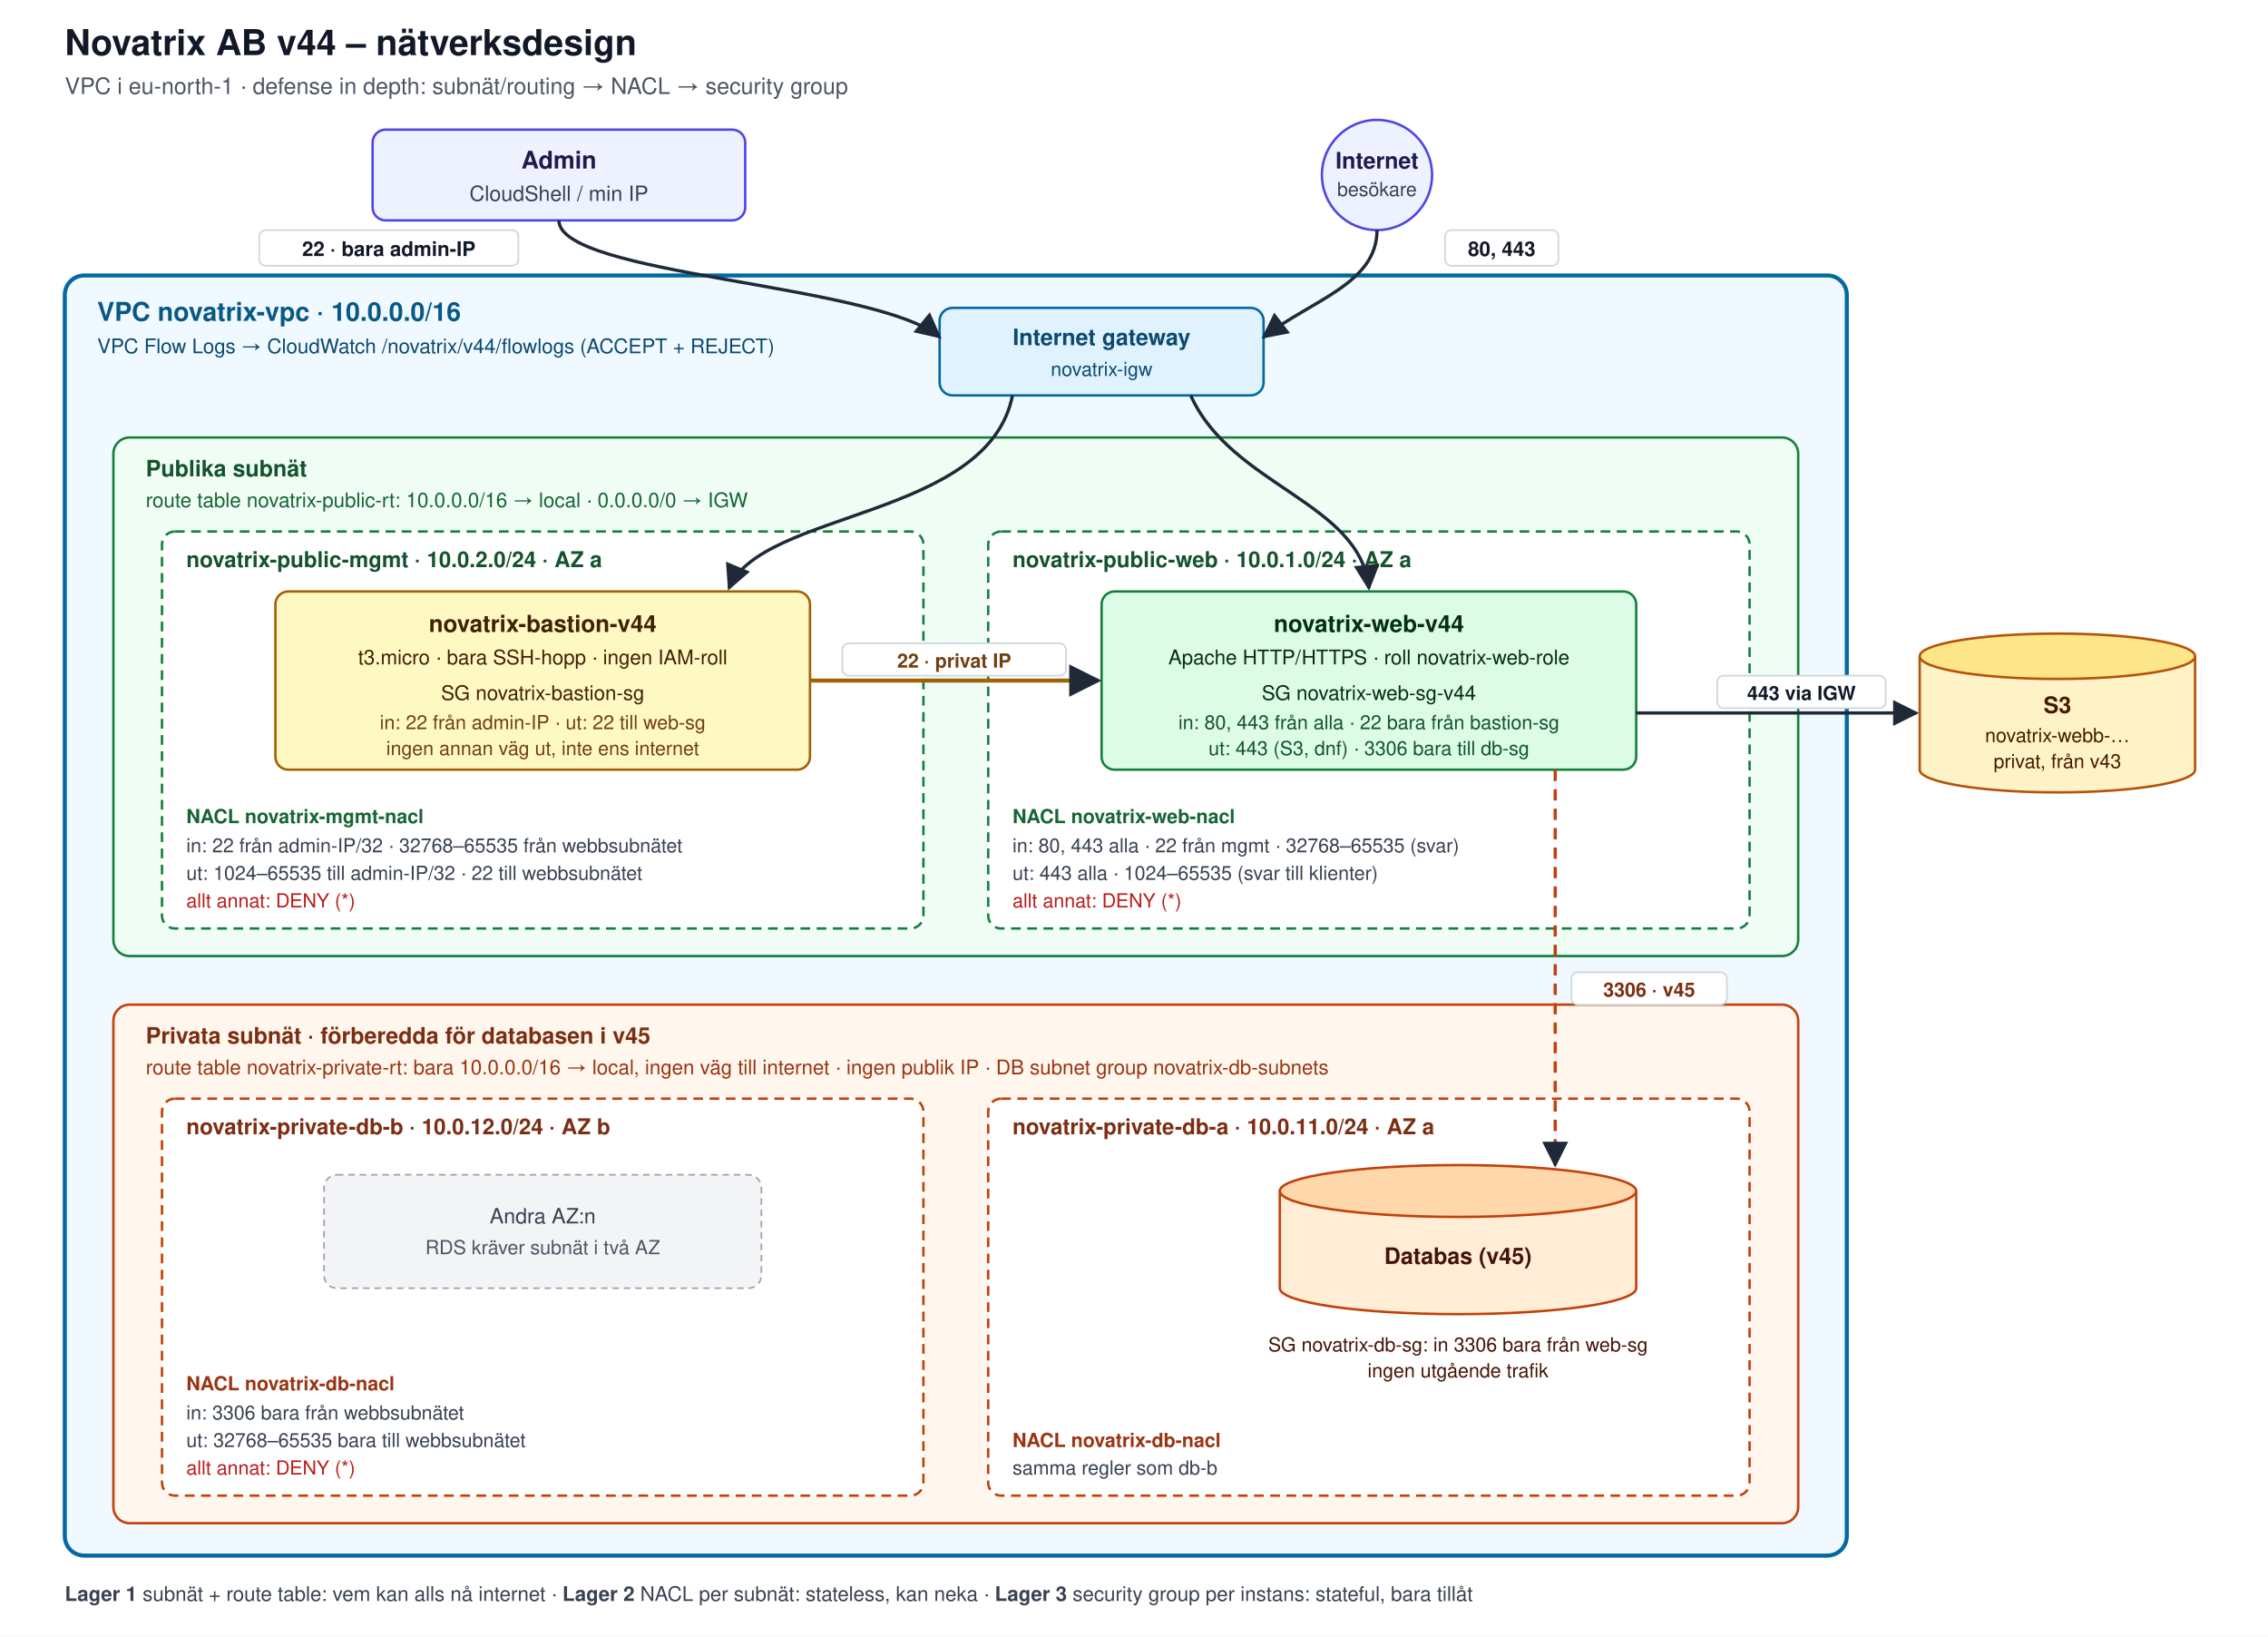
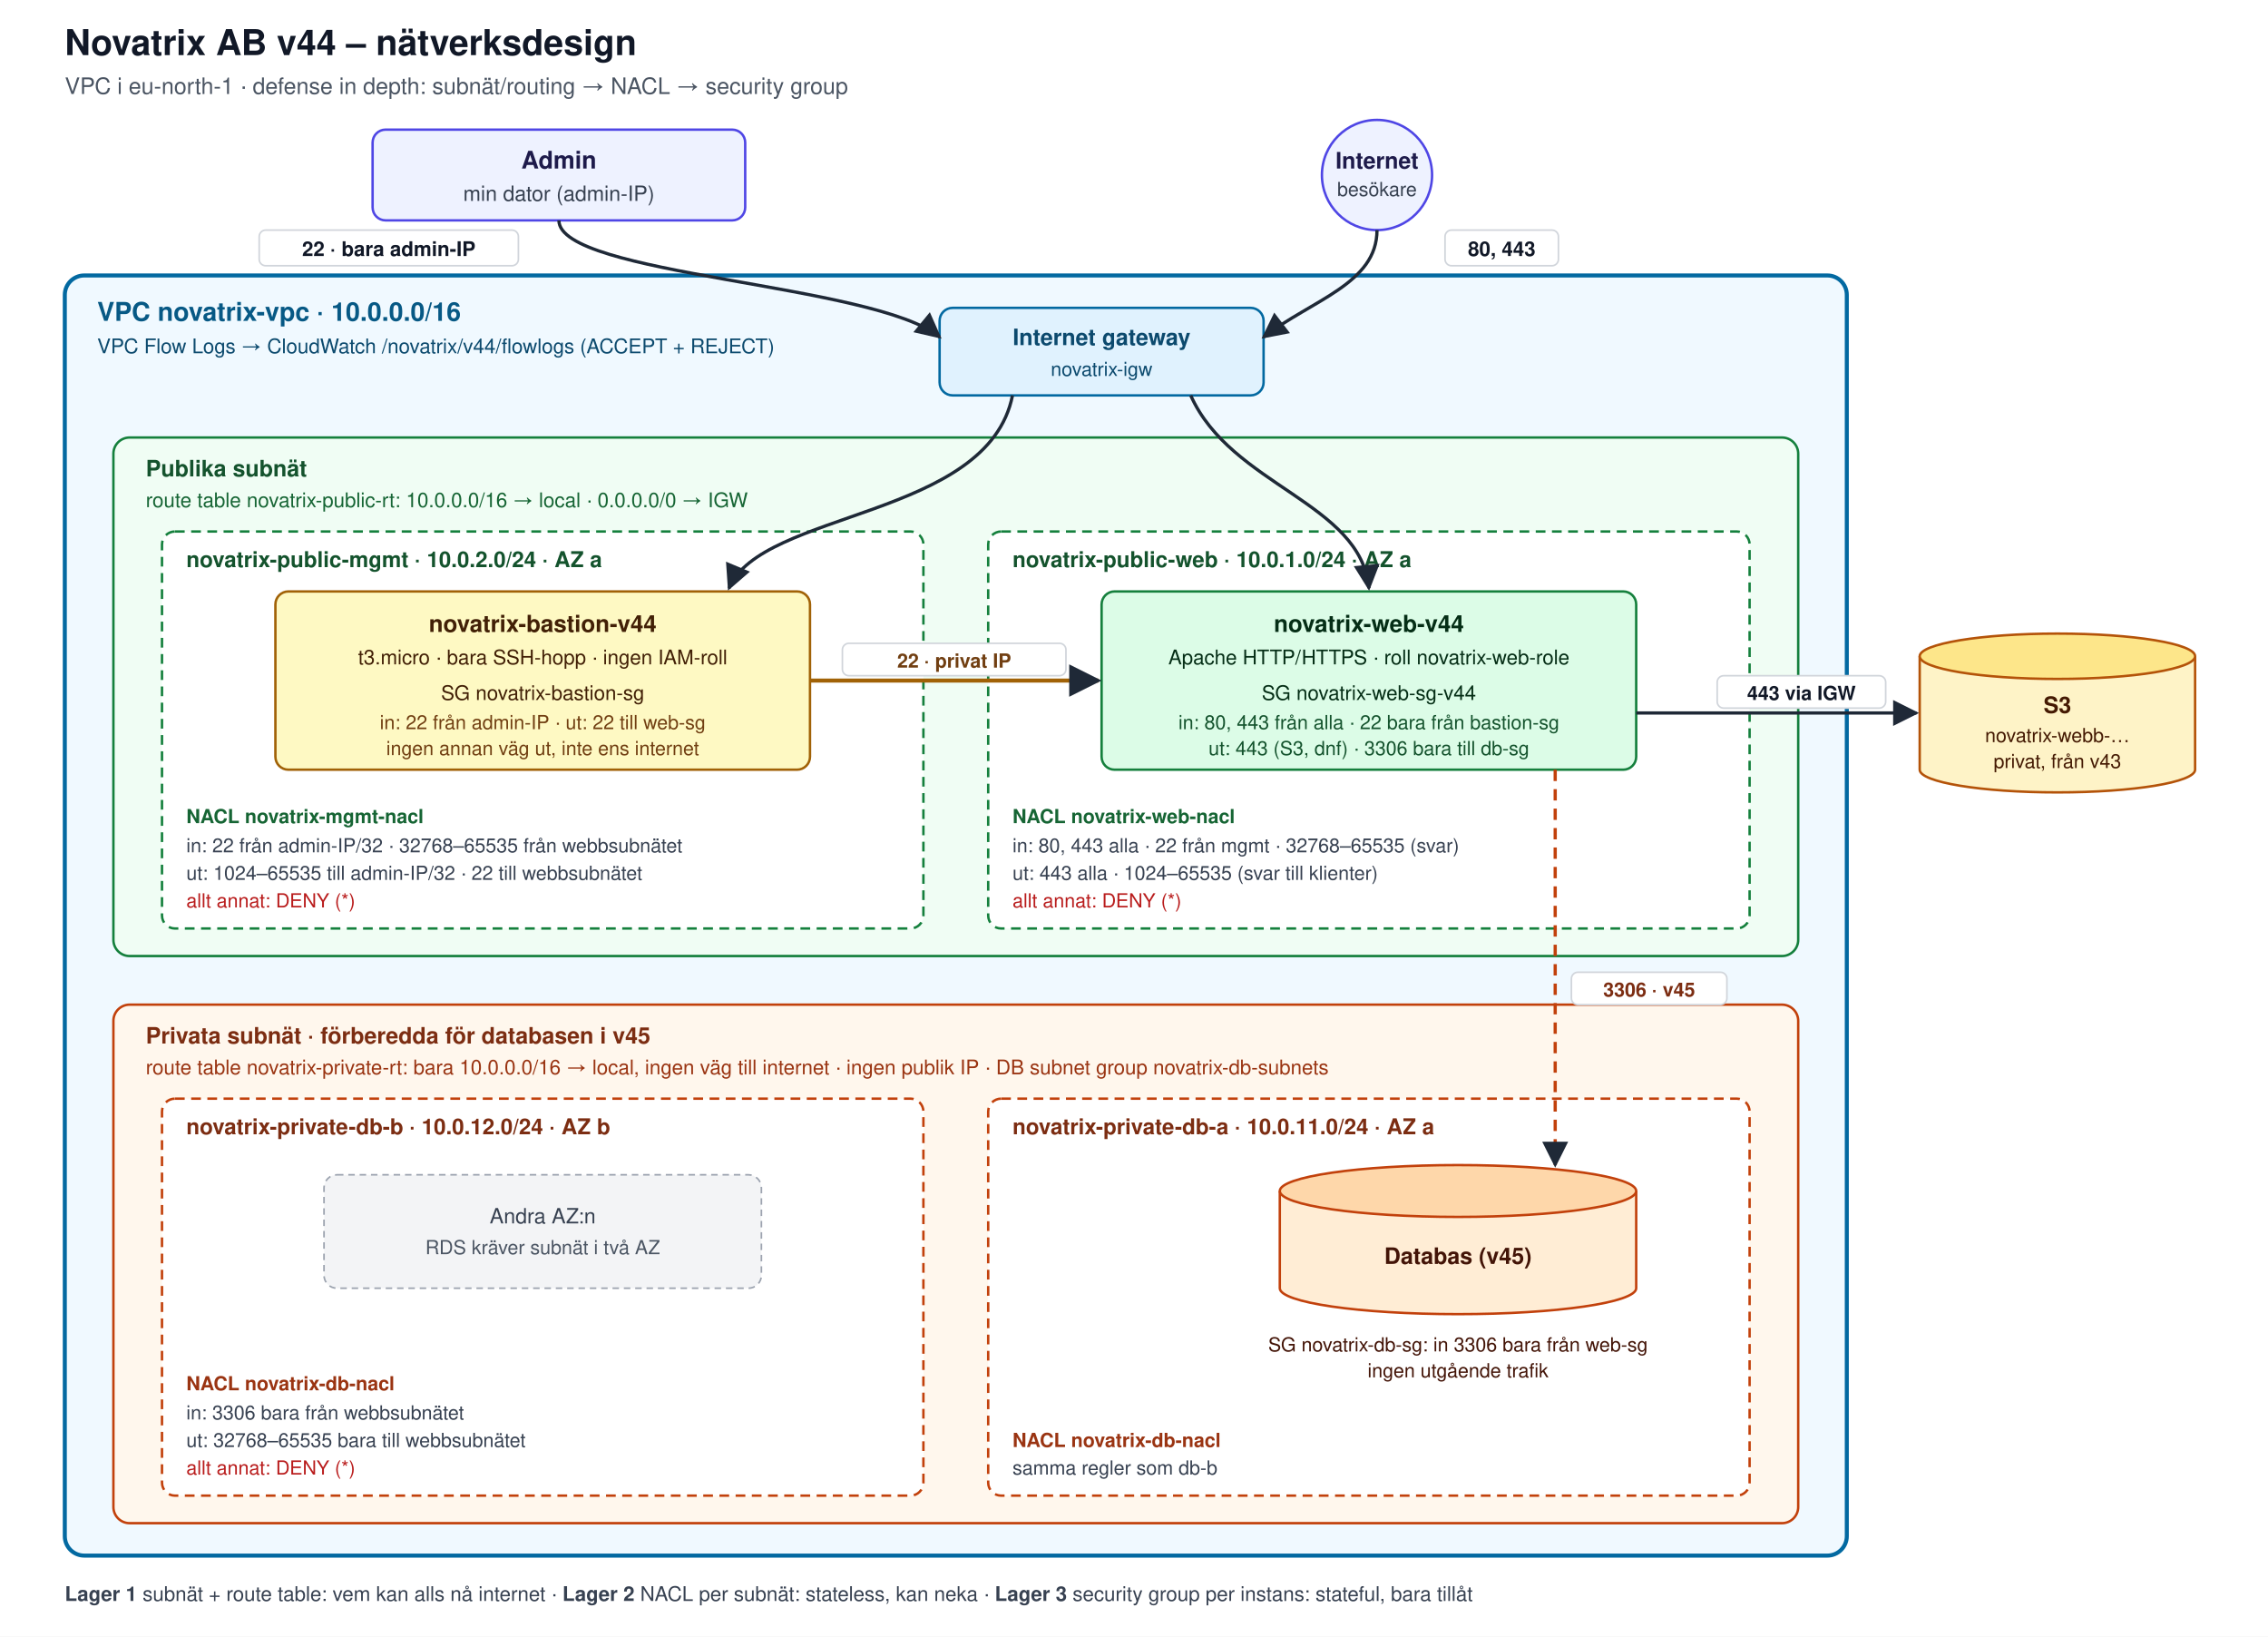
<svg xmlns="http://www.w3.org/2000/svg" viewBox="0 0 1400 1010" width="1400" height="1010" font-family="Segoe UI, Helvetica, Arial, sans-serif">
  <defs>
    <marker id="pil" viewBox="0 0 10 10" refX="9" refY="5" markerWidth="8" markerHeight="8" orient="auto-start-reverse">
      <path d="M0,0 L10,5 L0,10 z" fill="#1f2937" />
    </marker>
    <marker id="pilgra" viewBox="0 0 10 10" refX="9" refY="5" markerWidth="8" markerHeight="8" orient="auto">
      <path d="M0,0 L10,5 L0,10 z" fill="#6b7280" />
    </marker>
  </defs>
  <rect width="1400" height="1010" fill="#ffffff" />
  <text x="40" y="34" font-size="22" font-weight="700" fill="#111827">Novatrix AB v44 – nätverksdesign</text>
  <text x="40" y="58" font-size="14" fill="#4b5563">VPC i eu-north-1 · defense in depth: subnät/routing → NACL → security group</text>
  <rect x="230" y="80" width="230" height="56" rx="8" fill="#eef2ff" stroke="#4f46e5" stroke-width="1.5" />
  <text x="345" y="104" font-size="15" font-weight="600" text-anchor="middle" fill="#1e1b4b">Admin</text>
-   <text x="345" y="124" font-size="13" text-anchor="middle" fill="#374151">CloudShell / min IP</text>
+   <text x="345" y="124" font-size="13" text-anchor="middle" fill="#374151">min dator (admin-IP)</text>
  <circle cx="850" cy="108" r="34" fill="#eef2ff" stroke="#4f46e5" stroke-width="1.5" />
  <text x="850" y="104" font-size="14" font-weight="600" text-anchor="middle" fill="#1e1b4b">Internet</text>
  <text x="850" y="121" font-size="12" text-anchor="middle" fill="#374151">besökare</text>
  <rect x="40" y="170" width="1100" height="790" rx="12" fill="#f0f9ff" stroke="#0369a1" stroke-width="2.5" />
  <text x="60" y="198" font-size="16" font-weight="700" fill="#075985">VPC novatrix-vpc · 10.0.0.0/16</text>
  <text x="60" y="218" font-size="12.5" fill="#0c4a6e">VPC Flow Logs → CloudWatch /novatrix/v44/flowlogs (ACCEPT + REJECT)</text>
  <rect x="580" y="190" width="200" height="54" rx="8" fill="#e0f2fe" stroke="#0369a1" stroke-width="1.5" />
  <text x="680" y="213" font-size="14" font-weight="600" text-anchor="middle" fill="#0c4a6e">Internet gateway</text>
  <text x="680" y="232" font-size="12" text-anchor="middle" fill="#0c4a6e">novatrix-igw</text>
  <rect x="70" y="270" width="1040" height="320" rx="10" fill="#f0fdf4" stroke="#15803d" stroke-width="1.5" />
  <text x="90" y="294" font-size="14" font-weight="700" fill="#14532d">Publika subnät</text>
  <text x="90" y="313" font-size="12.5" fill="#166534">route table novatrix-public-rt: 10.0.0.0/16 → local · 0.0.0.0/0 → IGW</text>
  <rect x="100" y="328" width="470" height="245" rx="8" fill="#ffffff" stroke="#15803d" stroke-dasharray="6 4" stroke-width="1.5" />
  <text x="115" y="350" font-size="13.5" font-weight="700" fill="#14532d">novatrix-public-mgmt · 10.0.2.0/24 · AZ a</text>
  <rect x="170" y="365" width="330" height="110" rx="8" fill="#fef9c3" stroke="#a16207" stroke-width="1.5" />
  <text x="335" y="390" font-size="14.5" font-weight="700" text-anchor="middle" fill="#422006">novatrix-bastion-v44</text>
  <text x="335" y="410" font-size="12.5" text-anchor="middle" fill="#422006">t3.micro · bara SSH-hopp · ingen IAM-roll</text>
  <text x="335" y="432" font-size="12.5" text-anchor="middle" fill="#422006">SG novatrix-bastion-sg</text>
  <text x="335" y="450" font-size="12" text-anchor="middle" fill="#713f12">in: 22 från admin-IP · ut: 22 till web-sg</text>
  <text x="335" y="466" font-size="12" text-anchor="middle" fill="#713f12">ingen annan väg ut, inte ens internet</text>
  <text x="115" y="508" font-size="12" font-weight="700" fill="#166534">NACL novatrix-mgmt-nacl</text>
  <text x="115" y="526" font-size="12" fill="#374151">in: 22 från admin-IP/32 · 32768–65535 från webbsubnätet</text>
  <text x="115" y="543" font-size="12" fill="#374151">ut: 1024–65535 till admin-IP/32 · 22 till webbsubnätet</text>
  <text x="115" y="560" font-size="12" fill="#b91c1c">allt annat: DENY (*)</text>
  <rect x="610" y="328" width="470" height="245" rx="8" fill="#ffffff" stroke="#15803d" stroke-dasharray="6 4" stroke-width="1.5" />
  <text x="625" y="350" font-size="13.5" font-weight="700" fill="#14532d">novatrix-public-web · 10.0.1.0/24 · AZ a</text>
  <rect x="680" y="365" width="330" height="110" rx="8" fill="#dcfce7" stroke="#15803d" stroke-width="1.5" />
  <text x="845" y="390" font-size="14.5" font-weight="700" text-anchor="middle" fill="#052e16">novatrix-web-v44</text>
  <text x="845" y="410" font-size="12.5" text-anchor="middle" fill="#052e16">Apache HTTP/HTTPS · roll novatrix-web-role</text>
  <text x="845" y="432" font-size="12.5" text-anchor="middle" fill="#052e16">SG novatrix-web-sg-v44</text>
  <text x="845" y="450" font-size="12" text-anchor="middle" fill="#14532d">in: 80, 443 från alla · 22 bara från bastion-sg</text>
  <text x="845" y="466" font-size="12" text-anchor="middle" fill="#14532d">ut: 443 (S3, dnf) · 3306 bara till db-sg</text>
  <text x="625" y="508" font-size="12" font-weight="700" fill="#166534">NACL novatrix-web-nacl</text>
  <text x="625" y="526" font-size="12" fill="#374151">in: 80, 443 alla · 22 från mgmt · 32768–65535 (svar)</text>
  <text x="625" y="543" font-size="12" fill="#374151">ut: 443 alla · 1024–65535 (svar till klienter)</text>
  <text x="625" y="560" font-size="12" fill="#b91c1c">allt annat: DENY (*)</text>
  <rect x="70" y="620" width="1040" height="320" rx="10" fill="#fff7ed" stroke="#c2410c" stroke-width="1.5" />
  <text x="90" y="644" font-size="14" font-weight="700" fill="#7c2d12">Privata subnät · förberedda för databasen i v45</text>
  <text x="90" y="663" font-size="12.5" fill="#9a3412">route table novatrix-private-rt: bara 10.0.0.0/16 → local, ingen väg till internet · ingen publik IP · DB subnet group novatrix-db-subnets</text>
  <rect x="100" y="678" width="470" height="245" rx="8" fill="#ffffff" stroke="#c2410c" stroke-dasharray="6 4" stroke-width="1.5" />
  <text x="115" y="700" font-size="13.5" font-weight="700" fill="#7c2d12">novatrix-private-db-b · 10.0.12.0/24 · AZ b</text>
  <rect x="200" y="725" width="270" height="70" rx="8" fill="#f3f4f6" stroke="#9ca3af" stroke-dasharray="4 3" />
  <text x="335" y="755" font-size="13" text-anchor="middle" fill="#374151">Andra AZ:n</text>
  <text x="335" y="774" font-size="12" text-anchor="middle" fill="#4b5563">RDS kräver subnät i två AZ</text>
  <text x="115" y="858" font-size="12" font-weight="700" fill="#9a3412">NACL novatrix-db-nacl</text>
  <text x="115" y="876" font-size="12" fill="#374151">in: 3306 bara från webbsubnätet</text>
  <text x="115" y="893" font-size="12" fill="#374151">ut: 32768–65535 bara till webbsubnätet</text>
  <text x="115" y="910" font-size="12" fill="#b91c1c">allt annat: DENY (*)</text>
  <rect x="610" y="678" width="470" height="245" rx="8" fill="#ffffff" stroke="#c2410c" stroke-dasharray="6 4" stroke-width="1.5" />
  <text x="625" y="700" font-size="13.5" font-weight="700" fill="#7c2d12">novatrix-private-db-a · 10.0.11.0/24 · AZ a</text>
  <path d="M790,735 v60 a110,16 0 0 0 220,0 v-60" fill="#ffedd5" stroke="#c2410c" stroke-width="1.5" />
  <ellipse cx="900" cy="735" rx="110" ry="16" fill="#fed7aa" stroke="#c2410c" stroke-width="1.5" />
  <text x="900" y="780" font-size="14" font-weight="700" text-anchor="middle" fill="#431407">Databas (v45)</text>
  <text x="900" y="834" font-size="12" text-anchor="middle" fill="#431407">SG novatrix-db-sg: in 3306 bara från web-sg</text>
  <text x="900" y="850" font-size="12" text-anchor="middle" fill="#431407">ingen utgående trafik</text>
  <text x="625" y="893" font-size="12" font-weight="700" fill="#9a3412">NACL novatrix-db-nacl</text>
  <text x="625" y="910" font-size="12" fill="#374151">samma regler som db-b</text>
  <path d="M1185,405 v70 a85,14 0 0 0 170,0 v-70" fill="#fef3c7" stroke="#b45309" stroke-width="1.5" />
  <ellipse cx="1270" cy="405" rx="85" ry="14" fill="#fde68a" stroke="#b45309" stroke-width="1.5" />
  <text x="1270" y="440" font-size="14" font-weight="700" text-anchor="middle" fill="#451a03">S3</text>
  <text x="1270" y="458" font-size="12" text-anchor="middle" fill="#451a03">novatrix-webb-…</text>
  <text x="1270" y="474" font-size="12" text-anchor="middle" fill="#451a03">privat, från v43</text>
  <path d="M345,136 C345,170 540,175 580,208" fill="none" stroke="#1f2937" stroke-width="2" marker-end="url(#pil)" />
  <rect x="160" y="142" width="160" height="22" rx="4" fill="#ffffff" stroke="#d1d5db" />
  <text x="240" y="158" font-size="12.5" font-weight="600" text-anchor="middle" fill="#111827">22 · bara admin-IP</text>
  <path d="M850,142 C850,175 810,185 780,208" fill="none" stroke="#1f2937" stroke-width="2" marker-end="url(#pil)" />
  <rect x="892" y="142" width="70" height="22" rx="4" fill="#ffffff" stroke="#d1d5db" />
  <text x="927" y="158" font-size="12.5" font-weight="600" text-anchor="middle" fill="#111827">80, 443</text>
  <path d="M625,244 C610,320 470,315 450,363" fill="none" stroke="#1f2937" stroke-width="2" marker-end="url(#pil)" />
  <path d="M735,244 C760,300 840,310 845,363" fill="none" stroke="#1f2937" stroke-width="2" marker-end="url(#pil)" />
  <path d="M500,420 L678,420" fill="none" stroke="#a16207" stroke-width="2.5" marker-end="url(#pil)" />
  <rect x="520" y="397" width="138" height="20" rx="4" fill="#ffffff" stroke="#d1d5db" />
  <text x="589" y="412" font-size="12" font-weight="600" text-anchor="middle" fill="#713f12">22 · privat IP</text>
  <path d="M960,475 L960,719" fill="none" stroke="#c2410c" stroke-width="2" stroke-dasharray="7 5" marker-end="url(#pil)" />
  <rect x="970" y="600" width="96" height="20" rx="4" fill="#ffffff" stroke="#d1d5db" />
  <text x="1018" y="615" font-size="12" font-weight="600" text-anchor="middle" fill="#7c2d12">3306 · v45</text>
  <path d="M1010,440 L1183,440" fill="none" stroke="#1f2937" stroke-width="2" marker-end="url(#pil)" />
  <rect x="1060" y="417" width="104" height="20" rx="4" fill="#ffffff" stroke="#d1d5db" />
  <text x="1112" y="432" font-size="12" font-weight="600" text-anchor="middle" fill="#111827">443 via IGW</text>
  <text x="40" y="988" font-size="12.5" fill="#374151">
    <tspan font-weight="700">Lager 1</tspan> subnät + route table: vem kan alls nå internet  ·  <tspan font-weight="700">Lager 2</tspan> NACL per subnät: stateless, kan neka  ·  <tspan font-weight="700">Lager 3</tspan> security group per instans: stateful, bara tillåt</text>
</svg>
